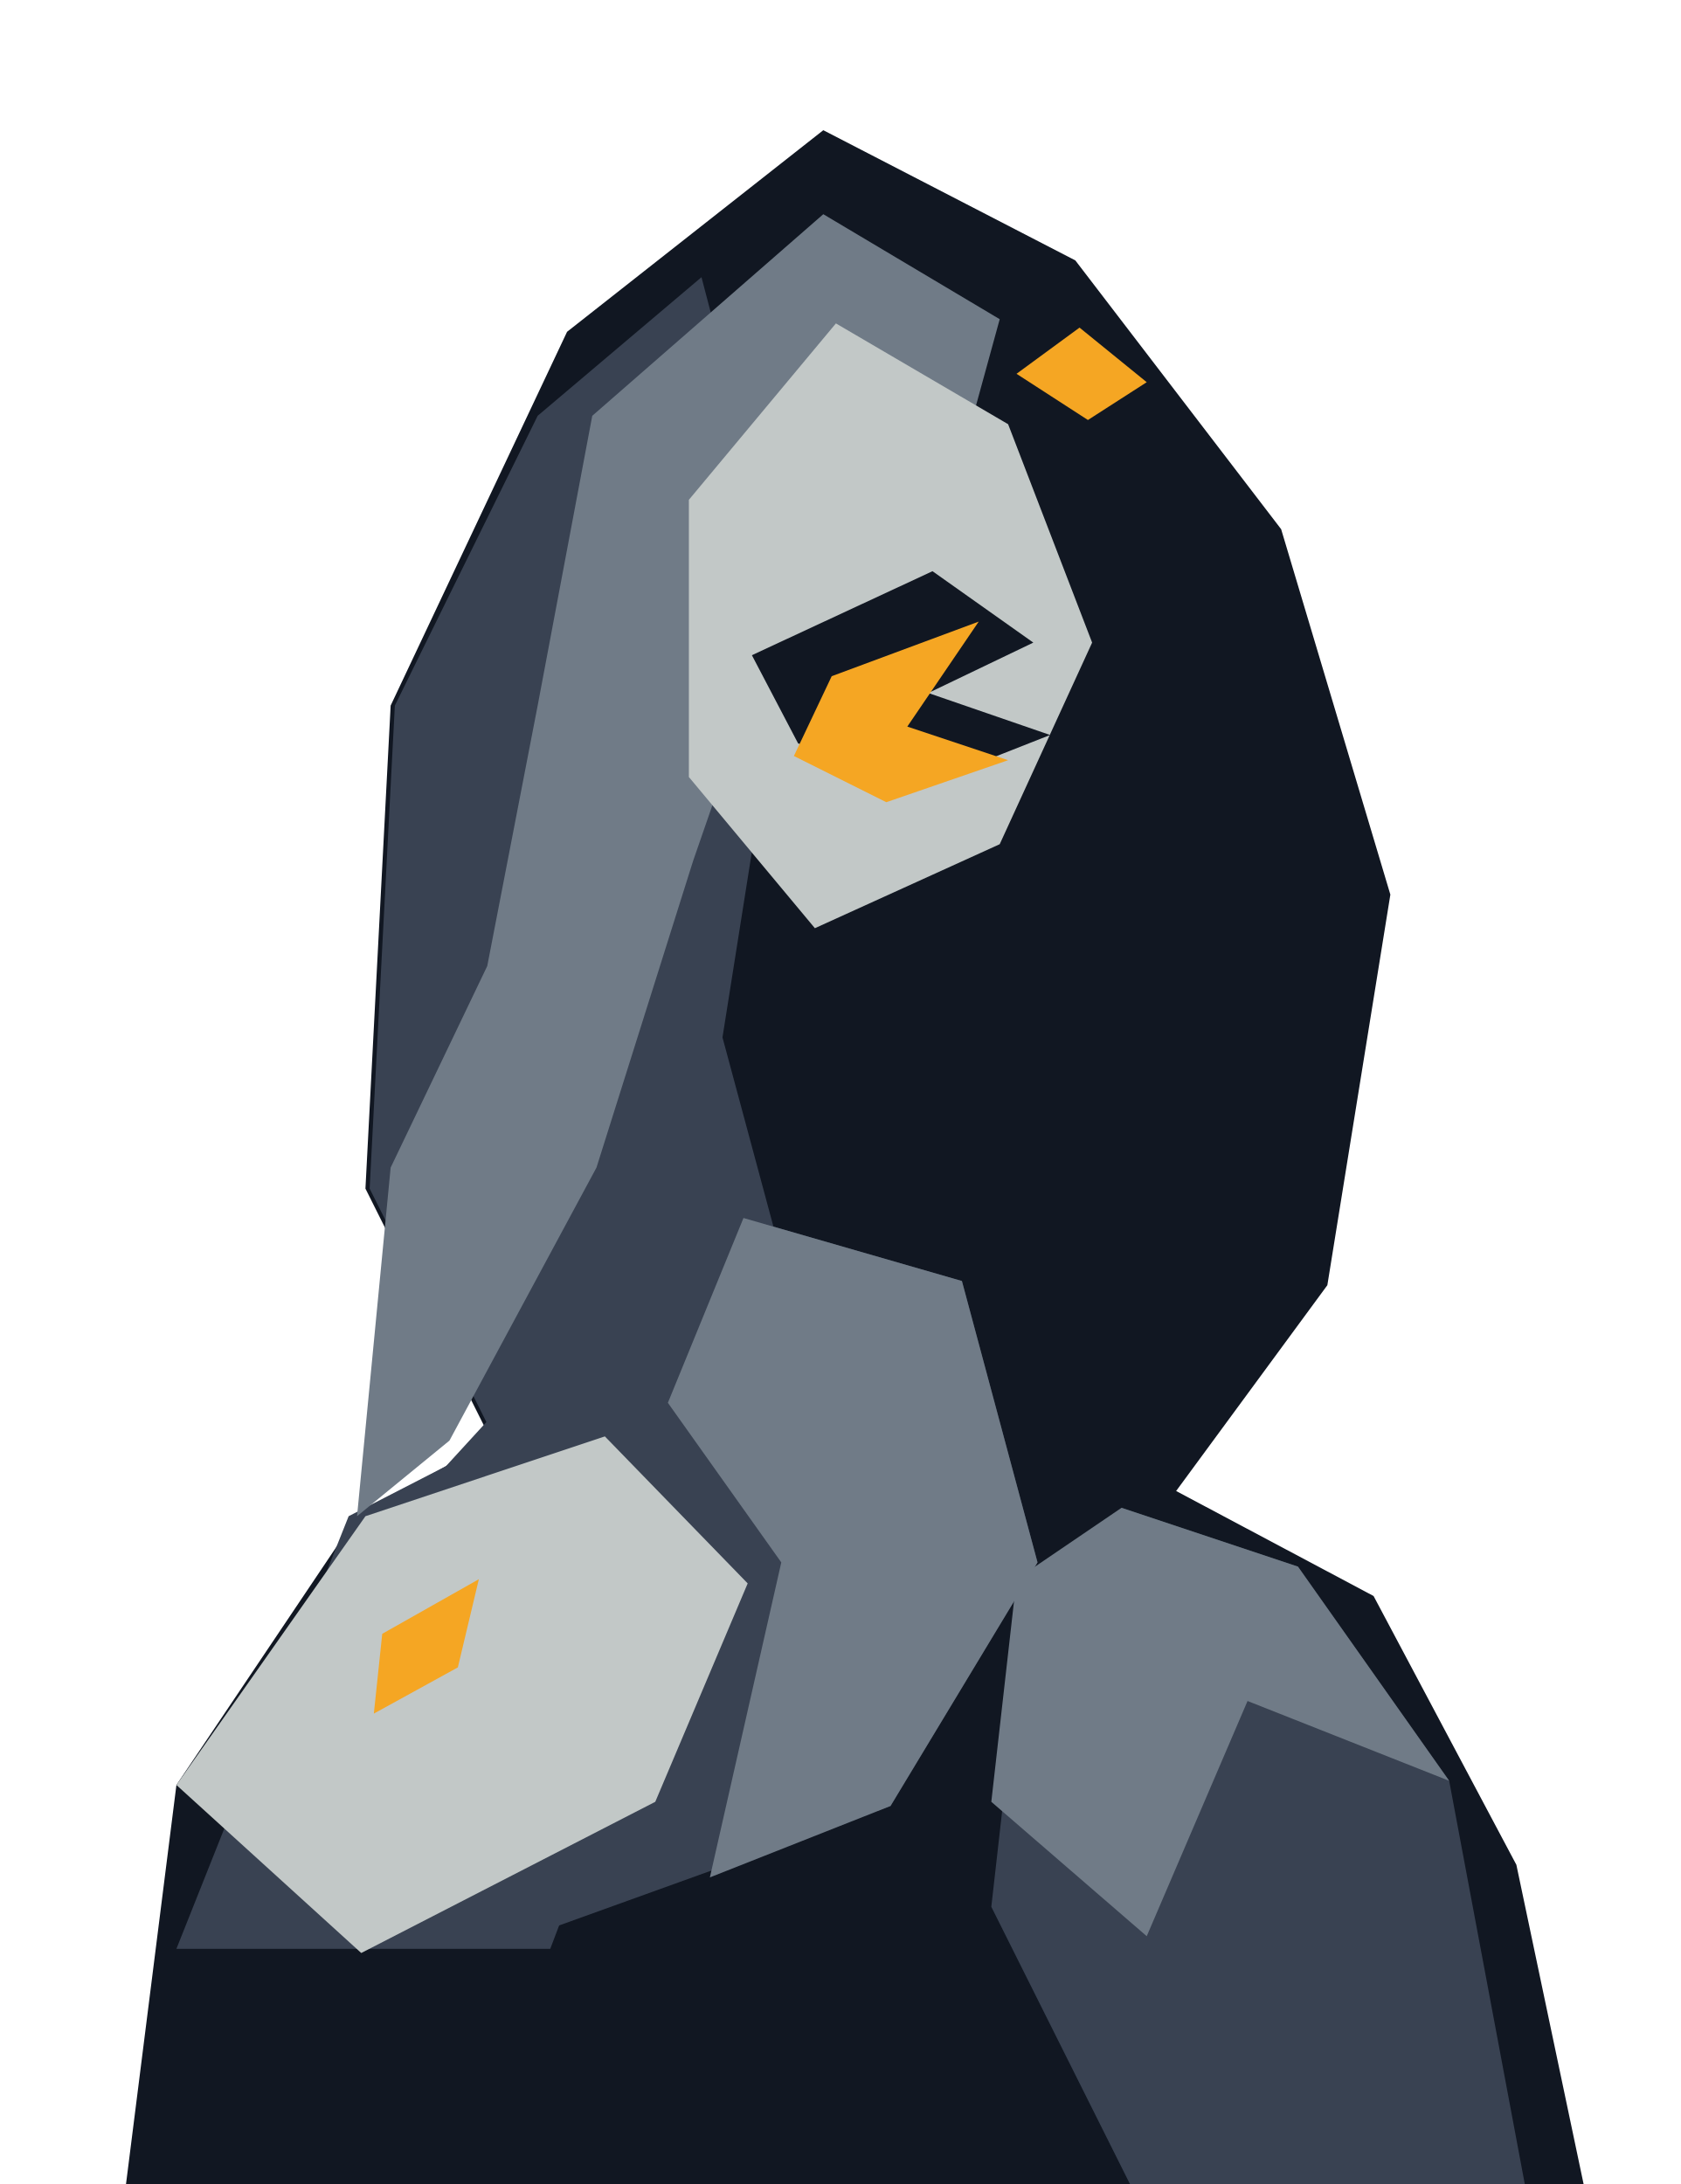
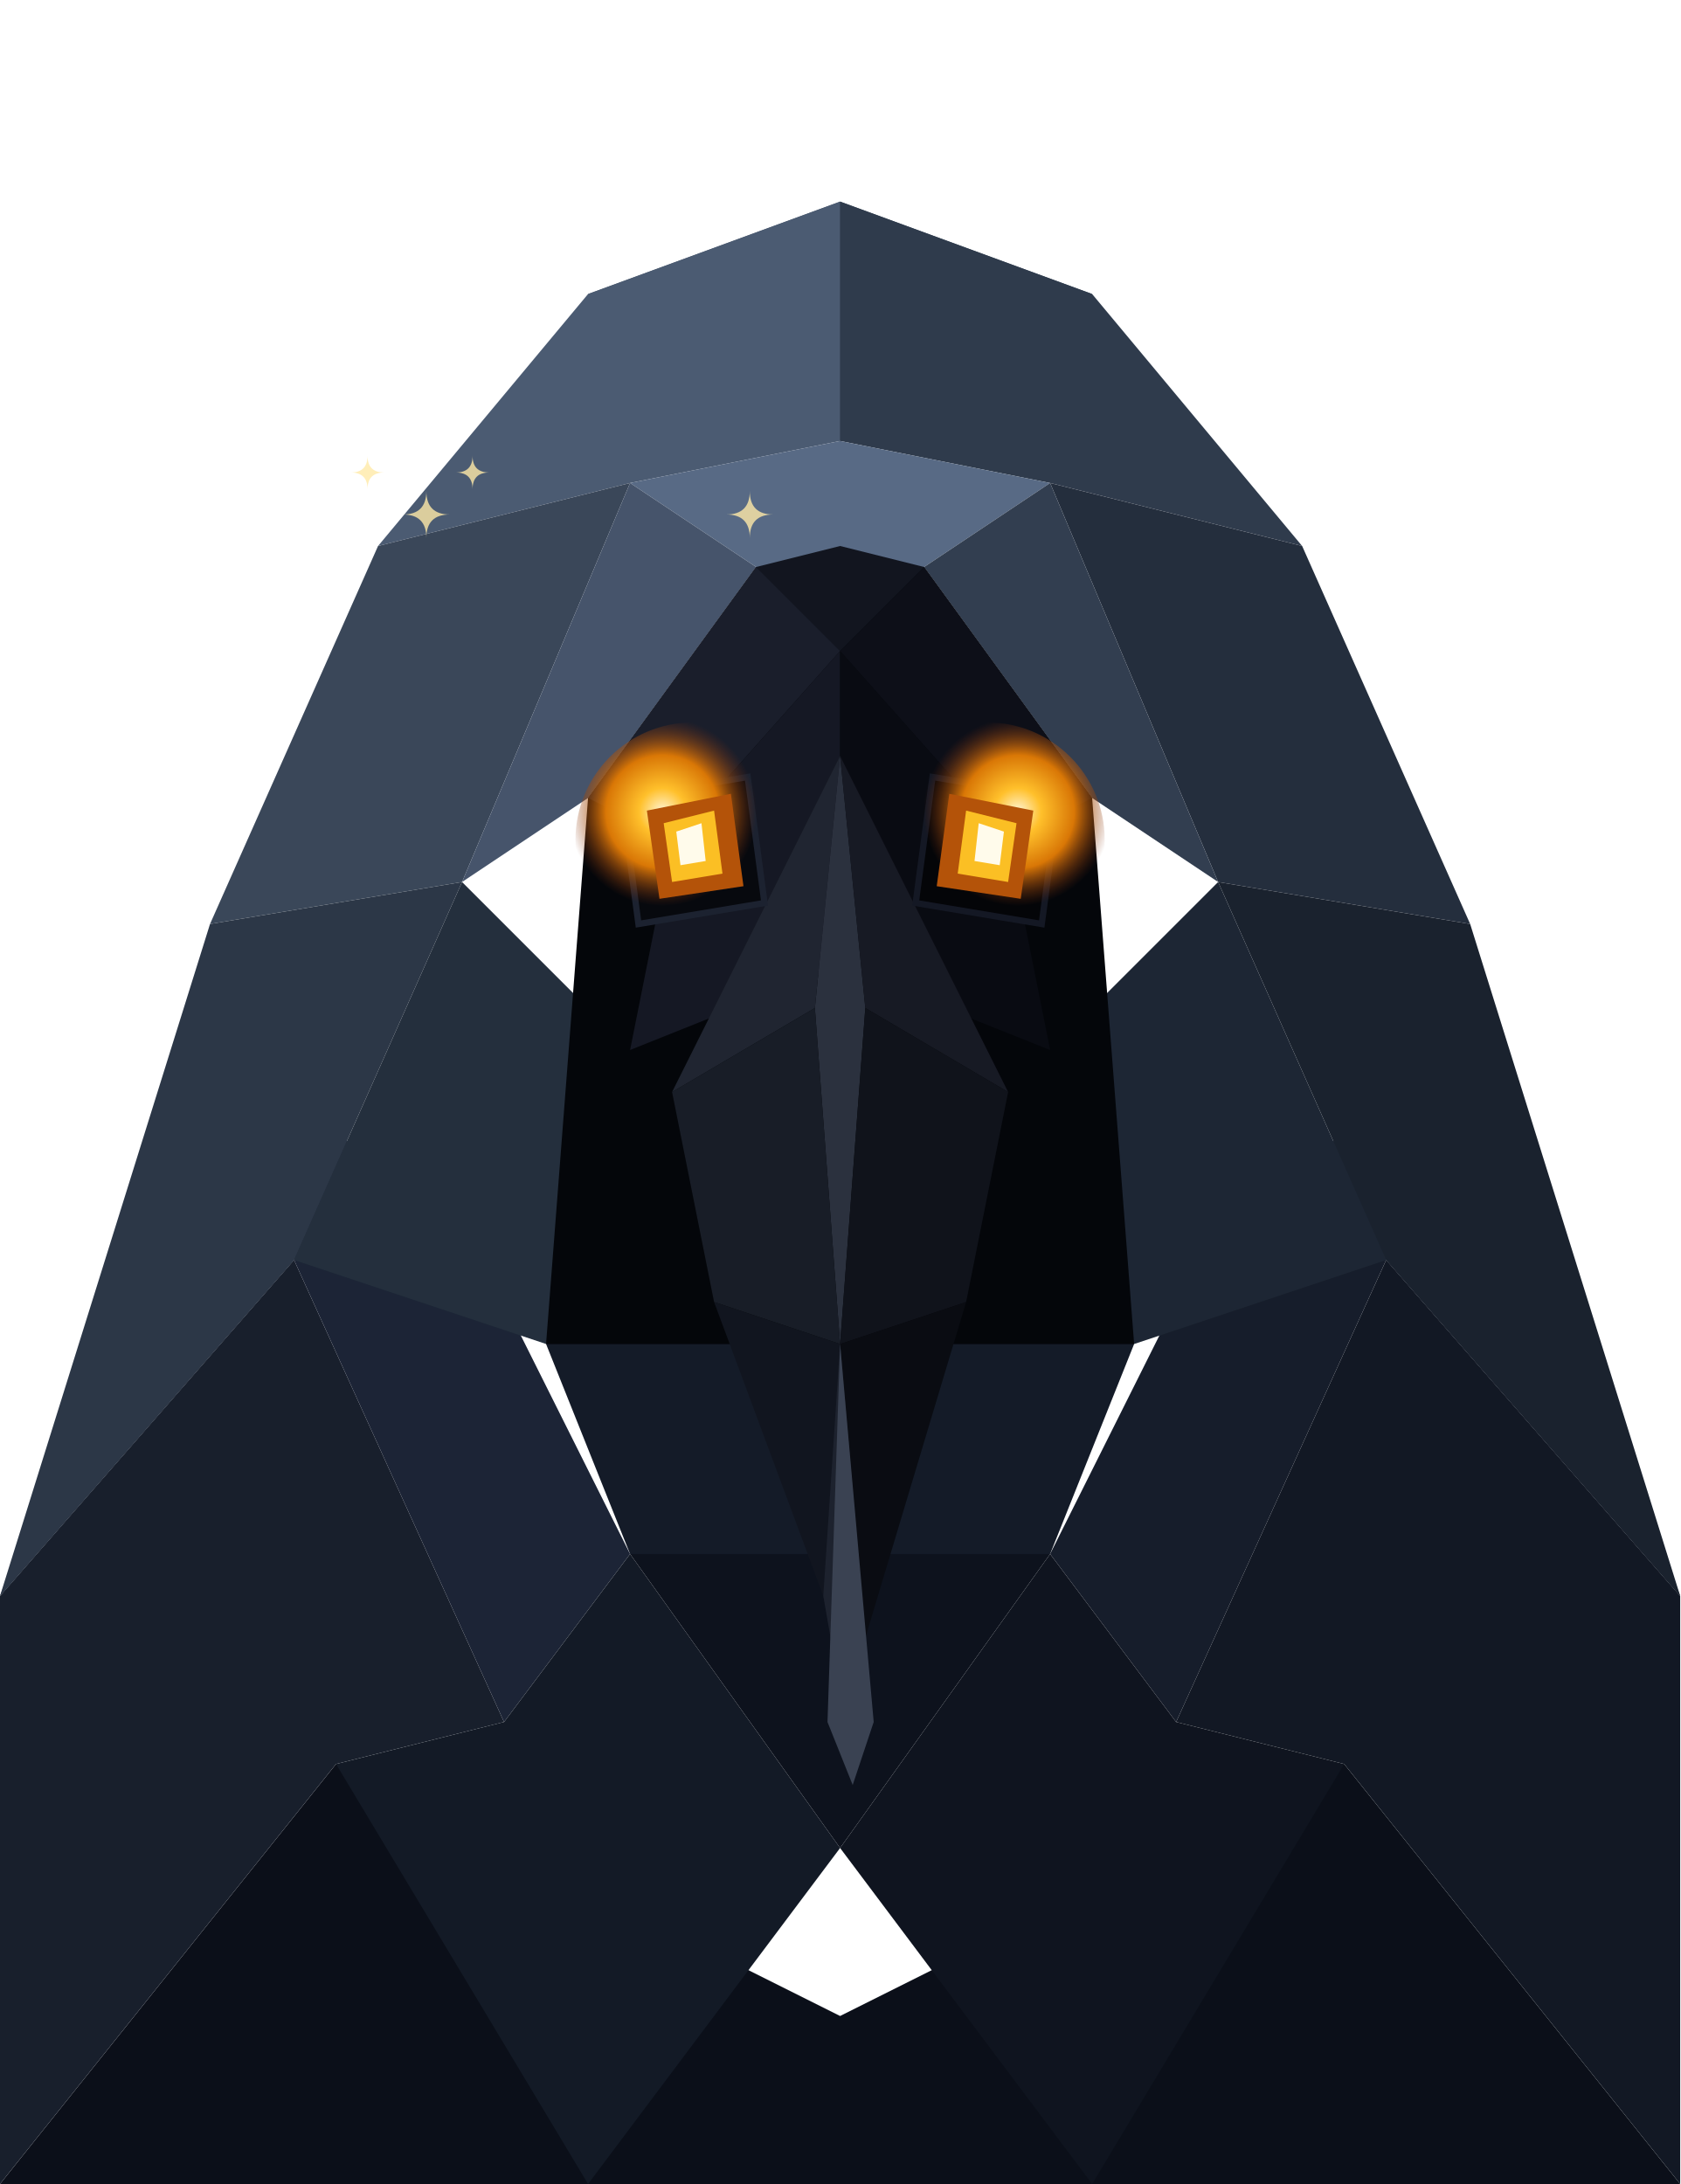
- <svg xmlns="http://www.w3.org/2000/svg" viewBox="0 0 400 520" role="img" aria-label="Master Corvus, veiled scholar">
-   <path fill="#111722" d="M30 520 42 425l43-64 32-18-30-60 6-115 42-89L196 31l60 31 49 64 26 87-15 93-36 49 47 25 34 64 16 76z" />
-   <path fill="#394252" d="m83 361 35-18-30-60 6-115 34-69 39-33 21 80-16 101 21 78-32 60-30 79H42z" />
-   <path fill="#707b87" d="m128 168 13-69 55-48 42 25-14 51-41 26-18 52-23 73-35 65-22 18 8-83 23-48z" />
-   <path fill="#c2c8c7" d="m164 119 35-42 41 24 20 52-22 48-44 20-30-36z" />
-   <path fill="#111722" d="m179 156 43-20 24 17-25 12 29 10-33 13-27-11z" />
-   <path fill="#f5a623" d="m198 161 35-13-17 25 24 8-29 10-22-11z" />
-   <path fill="#394252" d="m120 334 57-44 52 15 18 67-35 58-86 31-56-30 17-61z" />
-   <path fill="#707b87" d="m177 290 52 15 18 67-35 58-43 17 17-75-27-38z" />
-   <path fill="#c2c8c7" d="m87 361 57-19 34 35-22 52-70 36-44-40z" />
-   <path fill="#394252" d="m267 359 42 14 36 51 18 96h-94l-33-66 6-53z" />
-   <path fill="#707b87" d="m267 359 42 14 36 51-48-19-24 56-37-32 6-53z" />
-   <path fill="#f5a623" d="m257 78 16 13-14 9-17-11zM91 389l23-13-5 21-20 11z" />
+ <svg xmlns="http://www.w3.org/2000/svg" viewBox="0 0 400 520" aria-label="Master Corvus, veiled scholar">
+   <defs>
+     <radialGradient id="eye-glow-left" cx="37%" cy="38%" r="40%">
+       <stop offset="0%" stop-color="#FFF5D6" />
+       <stop offset="25%" stop-color="#FFC02B" />
+       <stop offset="60%" stop-color="#D97706" />
+       <stop offset="100%" stop-color="#7C2D12" stop-opacity="0" />
+     </radialGradient>
+     <radialGradient id="eye-glow-right" cx="63%" cy="38%" r="40%">
+       <stop offset="0%" stop-color="#FFF5D6" />
+       <stop offset="25%" stop-color="#FFC02B" />
+       <stop offset="60%" stop-color="#D97706" />
+       <stop offset="100%" stop-color="#7C2D12" stop-opacity="0" />
+     </radialGradient>
+     <g id="sparkle">
+       <path d="M 0,-8 Q 0,0 8,0 Q 0,0 0,8 Q 0,0 -8,0 Q 0,0 0,-8 Z" fill="#FFEAA7" opacity="0.8" />
+     </g>
+   </defs>
+   <g id="robe">
+     <polygon id="robe-base" points="0,520 80,420 200,480 320,420 400,520" fill="#0B0F19" />
+     <polygon id="robe-left-1" points="0,520 0,380 70,300 120,410 80,420" fill="#181F2C" />
+     <polygon id="robe-left-2" points="0,380 50,250 110,290 70,300" fill="#222B3D" />
+     <polygon id="robe-left-3" points="70,300 110,290 150,370 120,410" fill="#1C2436" />
+     <polygon id="robe-left-4" points="120,410 150,370 200,440 140,520 80,420" fill="#131A26" />
+     <polygon id="robe-right-1" points="400,520 400,380 330,300 280,410 320,420" fill="#121824" />
+     <polygon id="robe-right-2" points="400,380 350,250 290,290 330,300" fill="#1A2232" />
+     <polygon id="robe-right-3" points="330,300 290,290 250,370 280,410" fill="#161D2B" />
+     <polygon id="robe-right-4" points="280,410 250,370 200,440 260,520 320,420" fill="#0F141F" />
+     <polygon id="robe-cowl-1" points="150,370 200,330 250,370 200,440" fill="#0D121D" />
+     <polygon id="robe-cowl-2" points="130,320 200,280 270,320 250,370 150,370" fill="#141B28" />
+     <polygon id="robe-cowl-3" points="160,260 200,230 240,260 270,320 130,320" fill="#0A0E17" />
+   </g>
+   <g id="veil">
+     <polygon id="veil-top-peak" points="200,48 260,70 200,105 140,70" fill="#3D4B5E" />
+     <polygon id="veil-top-left" points="200,48 140,70 90,130 150,115 200,105" fill="#4B5B72" />
+     <polygon id="veil-top-right" points="200,48 260,70 310,130 250,115 200,105" fill="#2F3B4C" />
+     <polygon id="veil-side-l1" points="90,130 50,220 110,210 150,115" fill="#3A4759" />
+     <polygon id="veil-side-l2" points="50,220 0,380 70,300 110,210" fill="#2C3747" />
+     <polygon id="veil-drape-l3" points="110,210 70,300 130,320 160,260" fill="#242F3D" />
+     <polygon id="veil-side-r1" points="310,130 350,220 290,210 250,115" fill="#242E3D" />
+     <polygon id="veil-side-r2" points="350,220 400,380 330,300 290,210" fill="#1A222E" />
+     <polygon id="veil-drape-r3" points="290,210 330,300 270,320 240,260" fill="#1D2634" />
+     <polygon id="veil-rim-top" points="150,115 200,105 250,115 220,135 180,135" fill="#586A85" />
+     <polygon id="veil-rim-left" points="150,115 180,135 140,190 110,210" fill="#46546B" />
+     <polygon id="veil-rim-right" points="250,115 220,135 260,190 290,210" fill="#323E50" />
+   </g>
+   <g id="mask">
+     <polygon id="face-shadow-bg" points="140,190 180,135 220,135 260,190 270,320 130,320" fill="#04060A" />
+     <polygon id="mask-forehead-c" points="180,135 200,130 220,135 200,155" fill="#12151F" />
+     <polygon id="mask-brow-l" points="140,190 180,135 200,155 160,200" fill="#1A1E2B" />
+     <polygon id="mask-brow-r" points="260,190 220,135 200,155 240,200" fill="#0D0F18" />
+     <polygon id="mask-cheek-l" points="160,200 200,155 200,230 150,250" fill="#151824" />
+     <polygon id="mask-cheek-r" points="240,200 200,155 200,230 250,250" fill="#090B12" />
+   </g>
+   <g id="beak">
+     <polygon id="beak-bridge-top" points="200,180 206,240 200,320 194,240" fill="#2B313E" />
+     <polygon id="beak-left-upper" points="200,180 194,240 160,260" fill="#202531" />
+     <polygon id="beak-left-mid" points="194,240 200,320 170,310 160,260" fill="#181D27" />
+     <polygon id="beak-left-lower" points="200,320 206,390 196,380 170,310" fill="#11151F" />
+     <polygon id="beak-left-tip" points="200,320 203,420 196,380" fill="#1D222E" />
+     <polygon id="beak-right-upper" points="200,180 206,240 240,260" fill="#171A24" />
+     <polygon id="beak-right-mid" points="206,240 200,320 230,310 240,260" fill="#10131B" />
+     <polygon id="beak-right-lower" points="200,320 206,390 230,310" fill="#0A0C12" />
+     <polygon id="beak-right-tip" points="200,320 203,420 206,390" fill="#0F1219" />
+     <polygon id="beak-point" points="200,320 208,410 203,425 197,410" fill="#3A4252" />
+   </g>
+   <g id="eye-sockets">
+     <polygon id="socket-left" points="148,190 178,185 182,215 152,220" fill="#07090E" stroke="#1C2230" stroke-width="1.5" />
+     <polygon id="socket-right" points="222,185 252,190 248,220 218,215" fill="#040508" stroke="#141824" stroke-width="1.5" />
+   </g>
+   <g id="pupils-glints">
+     <circle id="eye-glow-l-bg" cx="165" cy="200" r="28" fill="url(#eye-glow-left)" />
+     <polygon id="eye-socket-inner-l" points="154,193 174,189 177,211 157,214" fill="#B45309" />
+     <polygon id="pupil-left-core" points="158,196 170,193 172,208 160,210" fill="#FBBF24" />
+     <polygon id="pupil-left-center" points="161,198 167,196 168,205 162,206" fill="#FFFBEB" />
+     <circle id="eye-glow-r-bg" cx="235" cy="200" r="28" fill="url(#eye-glow-right)" />
+     <polygon id="eye-socket-inner-r" points="226,189 246,193 243,214 223,211" fill="#B45309" />
+     <polygon id="pupil-right-core" points="230,193 242,196 240,210 228,208" fill="#FBBF24" />
+     <polygon id="pupil-right-center" points="233,196 239,198 238,206 232,205" fill="#FFFBEB" />
+     <use href="#sparkle" x="145" y="175" transform="scale(0.7)" />
+     <use href="#sparkle" x="255" y="175" transform="scale(0.7)" />
+     <use href="#sparkle" x="175" y="225" transform="scale(0.5)" />
+     <use href="#sparkle" x="225" y="225" transform="scale(0.5)" />
+     <use href="#sparkle" x="340" y="460" transform="scale(1.2)" />
+   </g>
</svg>
